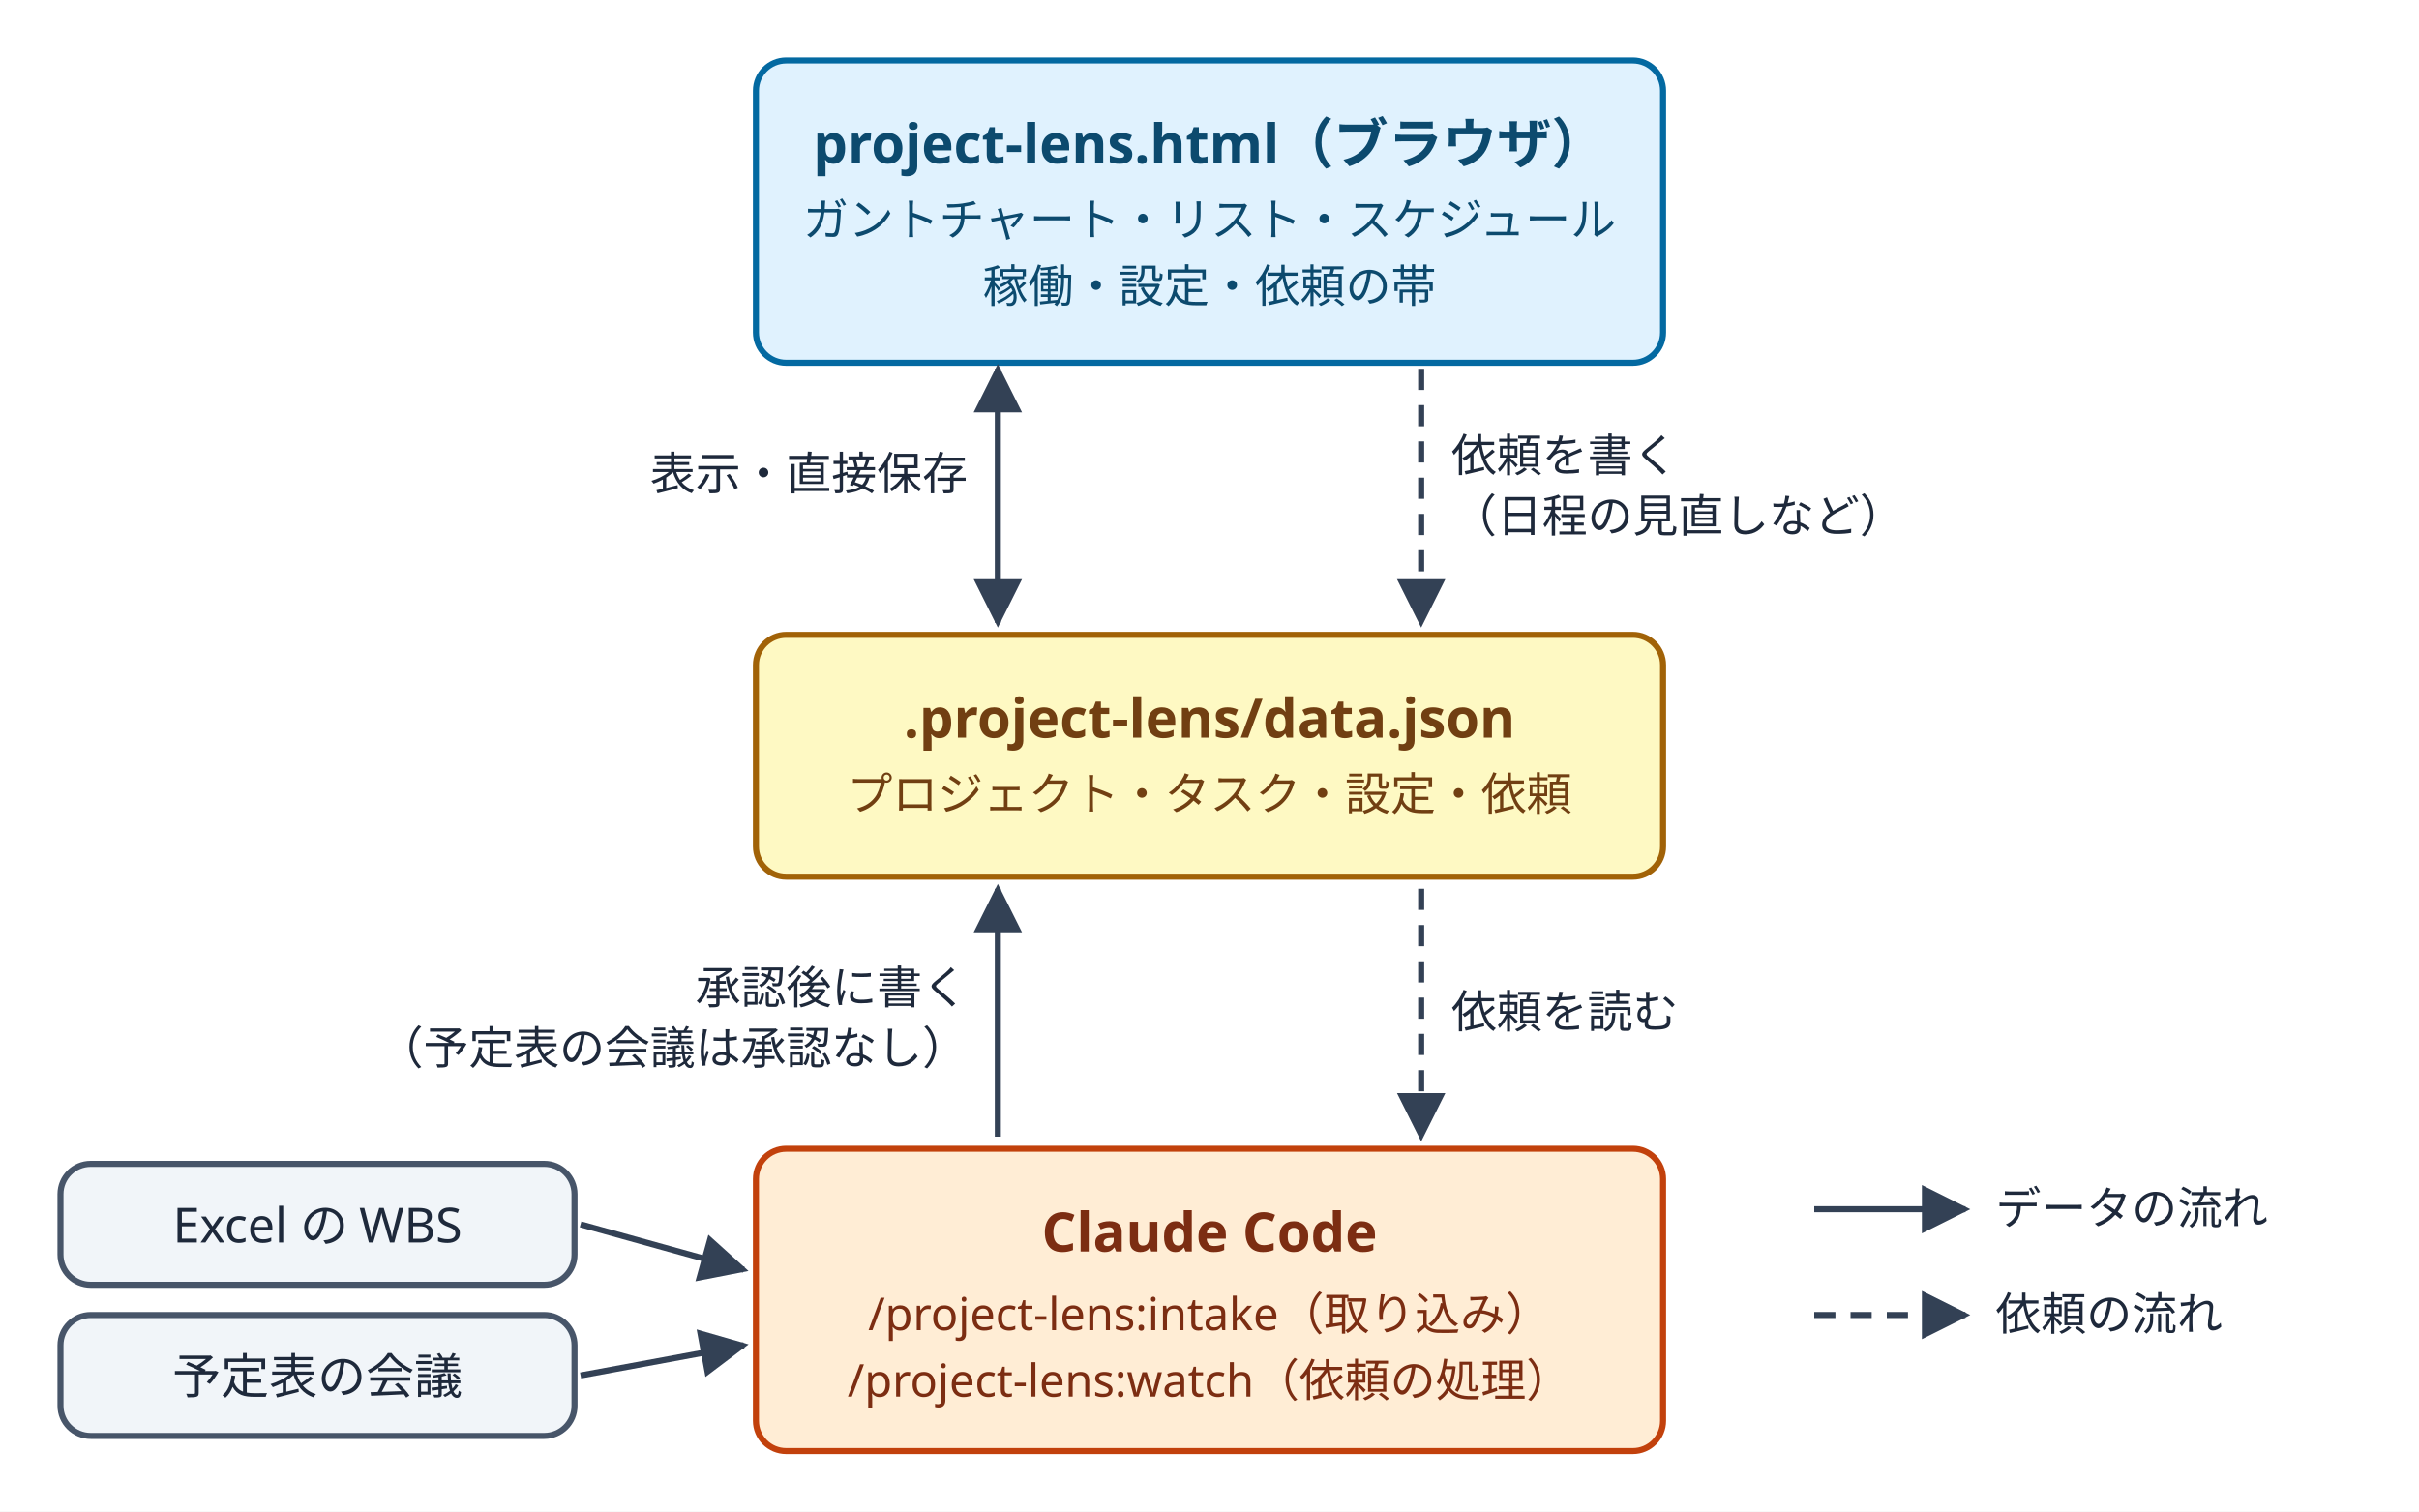
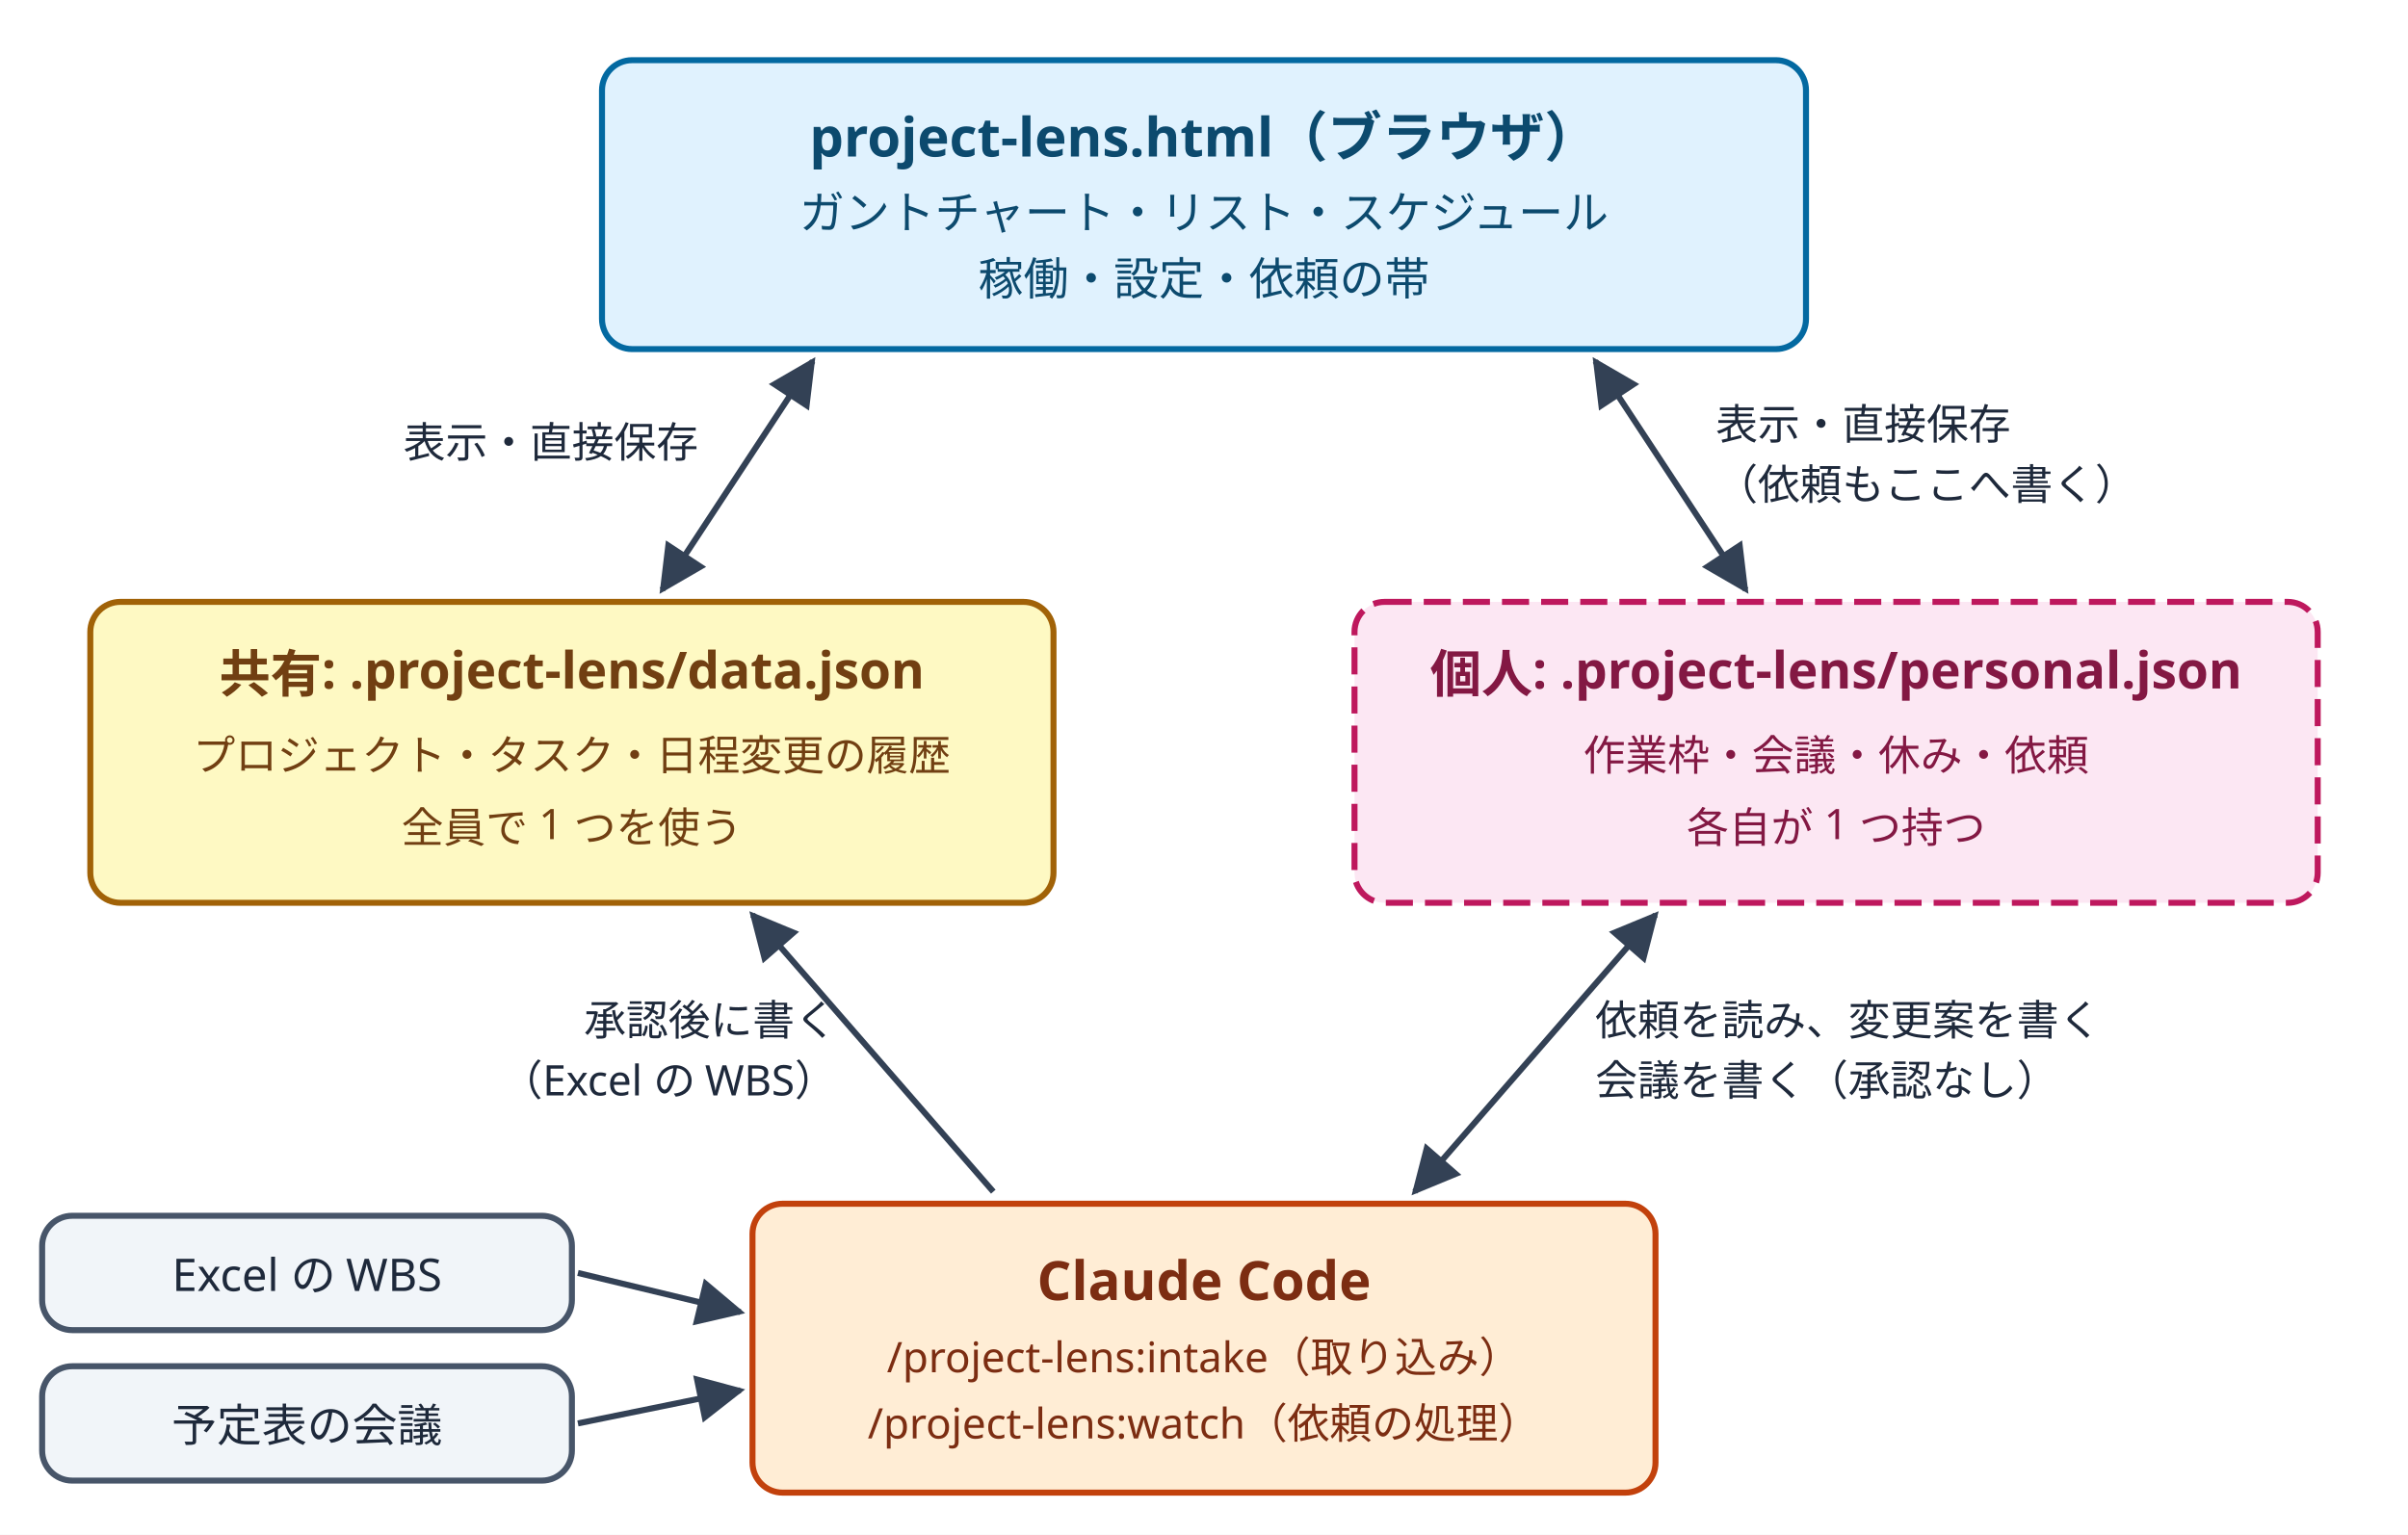
- <svg xmlns="http://www.w3.org/2000/svg" viewBox="0 0 800 500" font-family="'Yu Gothic','Meiryo','Hiragino Sans',sans-serif" role="img" aria-labelledby="t d">
+ <svg xmlns="http://www.w3.org/2000/svg" viewBox="0 0 800 510" font-family="'Yu Gothic','Meiryo','Hiragino Sans',sans-serif" role="img" aria-labelledby="t d">
  <defs>
    <marker id="a" viewBox="0 0 10 10" refX="9" refY="5" markerWidth="8" markerHeight="8" orient="auto-start-reverse">
      <path d="M0,0 L10,5 L0,10 z" fill="#334155" />
    </marker>
  </defs>
-   <rect width="800" height="500" fill="#ffffff" />
-   <rect x="250" y="20" width="300" height="100" rx="10" fill="#e0f2fe" stroke="#0369a1" stroke-width="2" />
-   <text x="400" y="54" text-anchor="middle" font-size="18" font-weight="bold" fill="#0c4a6e">project-lens.html（ブラウザ）</text>
-   <text x="400" y="78" text-anchor="middle" font-size="15" fill="#0c4a6e">ガントチャート・リスト・スケジュール</text>
-   <text x="400" y="100" text-anchor="middle" font-size="15" fill="#0c4a6e">稼働・設定・依頼の帯</text>
-   <rect x="250" y="210" width="300" height="80" rx="10" fill="#fef9c3" stroke="#a16207" stroke-width="2" />
-   <text x="400" y="244" text-anchor="middle" font-size="18" font-weight="bold" fill="#713f12">.project-lens/data.json</text>
-   <text x="400" y="268" text-anchor="middle" font-size="15" fill="#713f12">プロジェクト・タスク・設定・依頼</text>
-   <rect x="250" y="380" width="300" height="100" rx="10" fill="#ffedd5" stroke="#c2410c" stroke-width="2" />
-   <text x="400" y="414" text-anchor="middle" font-size="18" font-weight="bold" fill="#7c2d12">Claude Code</text>
-   <text x="400" y="440" text-anchor="middle" font-size="15" fill="#7c2d12">/project-lens:intake（取り込み）</text>
-   <text x="400" y="462" text-anchor="middle" font-size="15" fill="#7c2d12">/project-lens:watch（依頼の処理）</text>
-   <rect x="20" y="385" width="170" height="40" rx="10" fill="#f1f5f9" stroke="#475569" stroke-width="2" />
-   <text x="105" y="411" text-anchor="middle" font-size="16" fill="#1e293b">Excel の WBS</text>
-   <rect x="20" y="435" width="170" height="40" rx="10" fill="#f1f5f9" stroke="#475569" stroke-width="2" />
-   <text x="105" y="461" text-anchor="middle" font-size="16" fill="#1e293b">予定表の会議</text>
-   <line x1="192" y1="405" x2="246" y2="420" stroke="#334155" stroke-width="2" marker-end="url(#a)" />
-   <line x1="192" y1="455" x2="246" y2="445" stroke="#334155" stroke-width="2" marker-end="url(#a)" />
-   <line x1="330" y1="122" x2="330" y2="206" stroke="#334155" stroke-width="2" marker-start="url(#a)" marker-end="url(#a)" />
-   <text x="320" y="162" text-anchor="end" font-size="15" fill="#1e293b">表示・直接保存</text>
-   <line x1="470" y1="122" x2="470" y2="206" stroke="#334155" stroke-width="2" stroke-dasharray="7 5" marker-end="url(#a)" />
-   <text x="480" y="156" font-size="15" fill="#1e293b">依頼を書く</text>
-   <text x="480" y="176" font-size="15" fill="#1e293b">（日程の見直しなど）</text>
-   <line x1="330" y1="376" x2="330" y2="294" stroke="#334155" stroke-width="2" marker-end="url(#a)" />
-   <text x="320" y="332" text-anchor="end" font-size="15" fill="#1e293b">承認後に書く</text>
-   <text x="320" y="352" text-anchor="end" font-size="15" fill="#1e293b">（予定表の会議は承認なし）</text>
-   <line x1="470" y1="294" x2="470" y2="376" stroke="#334155" stroke-width="2" stroke-dasharray="7 5" marker-end="url(#a)" />
-   <text x="480" y="340" font-size="15" fill="#1e293b">依頼を読む</text>
-   <line x1="600" y1="400" x2="650" y2="400" stroke="#334155" stroke-width="2" marker-end="url(#a)" />
-   <text x="660" y="405" font-size="15" fill="#1e293b">データの流れ</text>
-   <line x1="600" y1="435" x2="650" y2="435" stroke="#334155" stroke-width="2" stroke-dasharray="7 5" marker-end="url(#a)" />
-   <text x="660" y="440" font-size="15" fill="#1e293b">依頼の流れ</text>
+   <rect width="800" height="510" fill="#ffffff" />
+   <rect x="200" y="20" width="400" height="96" rx="10" fill="#e0f2fe" stroke="#0369a1" stroke-width="2" />
+   <text x="400" y="52" text-anchor="middle" font-size="18" font-weight="bold" fill="#0c4a6e">project-lens.html（ブラウザ）</text>
+   <text x="400" y="76" text-anchor="middle" font-size="15" fill="#0c4a6e">ガントチャート・リスト・スケジュール</text>
+   <text x="400" y="98" text-anchor="middle" font-size="15" fill="#0c4a6e">稼働・設定・依頼の帯</text>
+   <rect x="30" y="200" width="320" height="100" rx="10" fill="#fef9c3" stroke="#a16207" stroke-width="2" />
+   <text x="190" y="230" text-anchor="middle" font-size="17" font-weight="bold" fill="#713f12">共有: .project-lens/data.json</text>
+   <text x="190" y="256" text-anchor="middle" font-size="14" fill="#713f12">プロジェクト・タスク・日程変更の履歴</text>
+   <text x="190" y="280" text-anchor="middle" font-size="14" fill="#713f12">全員で 1 つを使う</text>
+   <rect x="450" y="200" width="320" height="100" rx="10" fill="#fce7f3" stroke="#be185d" stroke-width="2" stroke-dasharray="9 4" />
+   <text x="610" y="230" text-anchor="middle" font-size="17" font-weight="bold" fill="#831843">個人: .project-lens/personal.json</text>
+   <text x="610" y="256" text-anchor="middle" font-size="14" fill="#831843">作業枠・会議・休み・依頼</text>
+   <text x="610" y="280" text-anchor="middle" font-size="14" fill="#831843">各自が 1 つ持つ</text>
+   <rect x="250" y="400" width="300" height="96" rx="10" fill="#ffedd5" stroke="#c2410c" stroke-width="2" />
+   <text x="400" y="432" text-anchor="middle" font-size="18" font-weight="bold" fill="#7c2d12">Claude Code</text>
+   <text x="400" y="456" text-anchor="middle" font-size="14" fill="#7c2d12">/project-lens:intake（取り込み）</text>
+   <text x="400" y="478" text-anchor="middle" font-size="14" fill="#7c2d12">/project-lens:watch（依頼の処理）</text>
+   <rect x="14" y="404" width="176" height="38" rx="10" fill="#f1f5f9" stroke="#475569" stroke-width="2" />
+   <text x="102" y="429" text-anchor="middle" font-size="15" fill="#1e293b">Excel の WBS</text>
+   <rect x="14" y="454" width="176" height="38" rx="10" fill="#f1f5f9" stroke="#475569" stroke-width="2" />
+   <text x="102" y="479" text-anchor="middle" font-size="15" fill="#1e293b">予定表の会議</text>
+   <line x1="192" y1="423" x2="246" y2="436" stroke="#334155" stroke-width="2" marker-end="url(#a)" />
+   <line x1="192" y1="473" x2="246" y2="462" stroke="#334155" stroke-width="2" marker-end="url(#a)" />
+   <line x1="270" y1="120" x2="220" y2="196" stroke="#334155" stroke-width="2" marker-start="url(#a)" marker-end="url(#a)" />
+   <text x="232" y="152" text-anchor="end" font-size="14" fill="#1e293b">表示・直接保存</text>
+   <line x1="530" y1="120" x2="580" y2="196" stroke="#334155" stroke-width="2" marker-start="url(#a)" marker-end="url(#a)" />
+   <text x="570" y="146" font-size="14" fill="#1e293b">表示・直接保存</text>
+   <text x="570" y="166" font-size="14" fill="#1e293b">（依頼もここへ書く）</text>
+   <line x1="330" y1="396" x2="250" y2="304" stroke="#334155" stroke-width="2" marker-end="url(#a)" />
+   <text x="278" y="344" text-anchor="end" font-size="14" fill="#1e293b">承認後に書く</text>
+   <text x="278" y="364" text-anchor="end" font-size="14" fill="#1e293b">（Excel の WBS）</text>
+   <line x1="470" y1="396" x2="550" y2="304" stroke="#334155" stroke-width="2" marker-start="url(#a)" marker-end="url(#a)" />
+   <text x="530" y="344" font-size="14" fill="#1e293b">依頼を読み、変更案を書く</text>
+   <text x="530" y="364" font-size="14" fill="#1e293b">会議を書く（承認なし）</text>
</svg>
